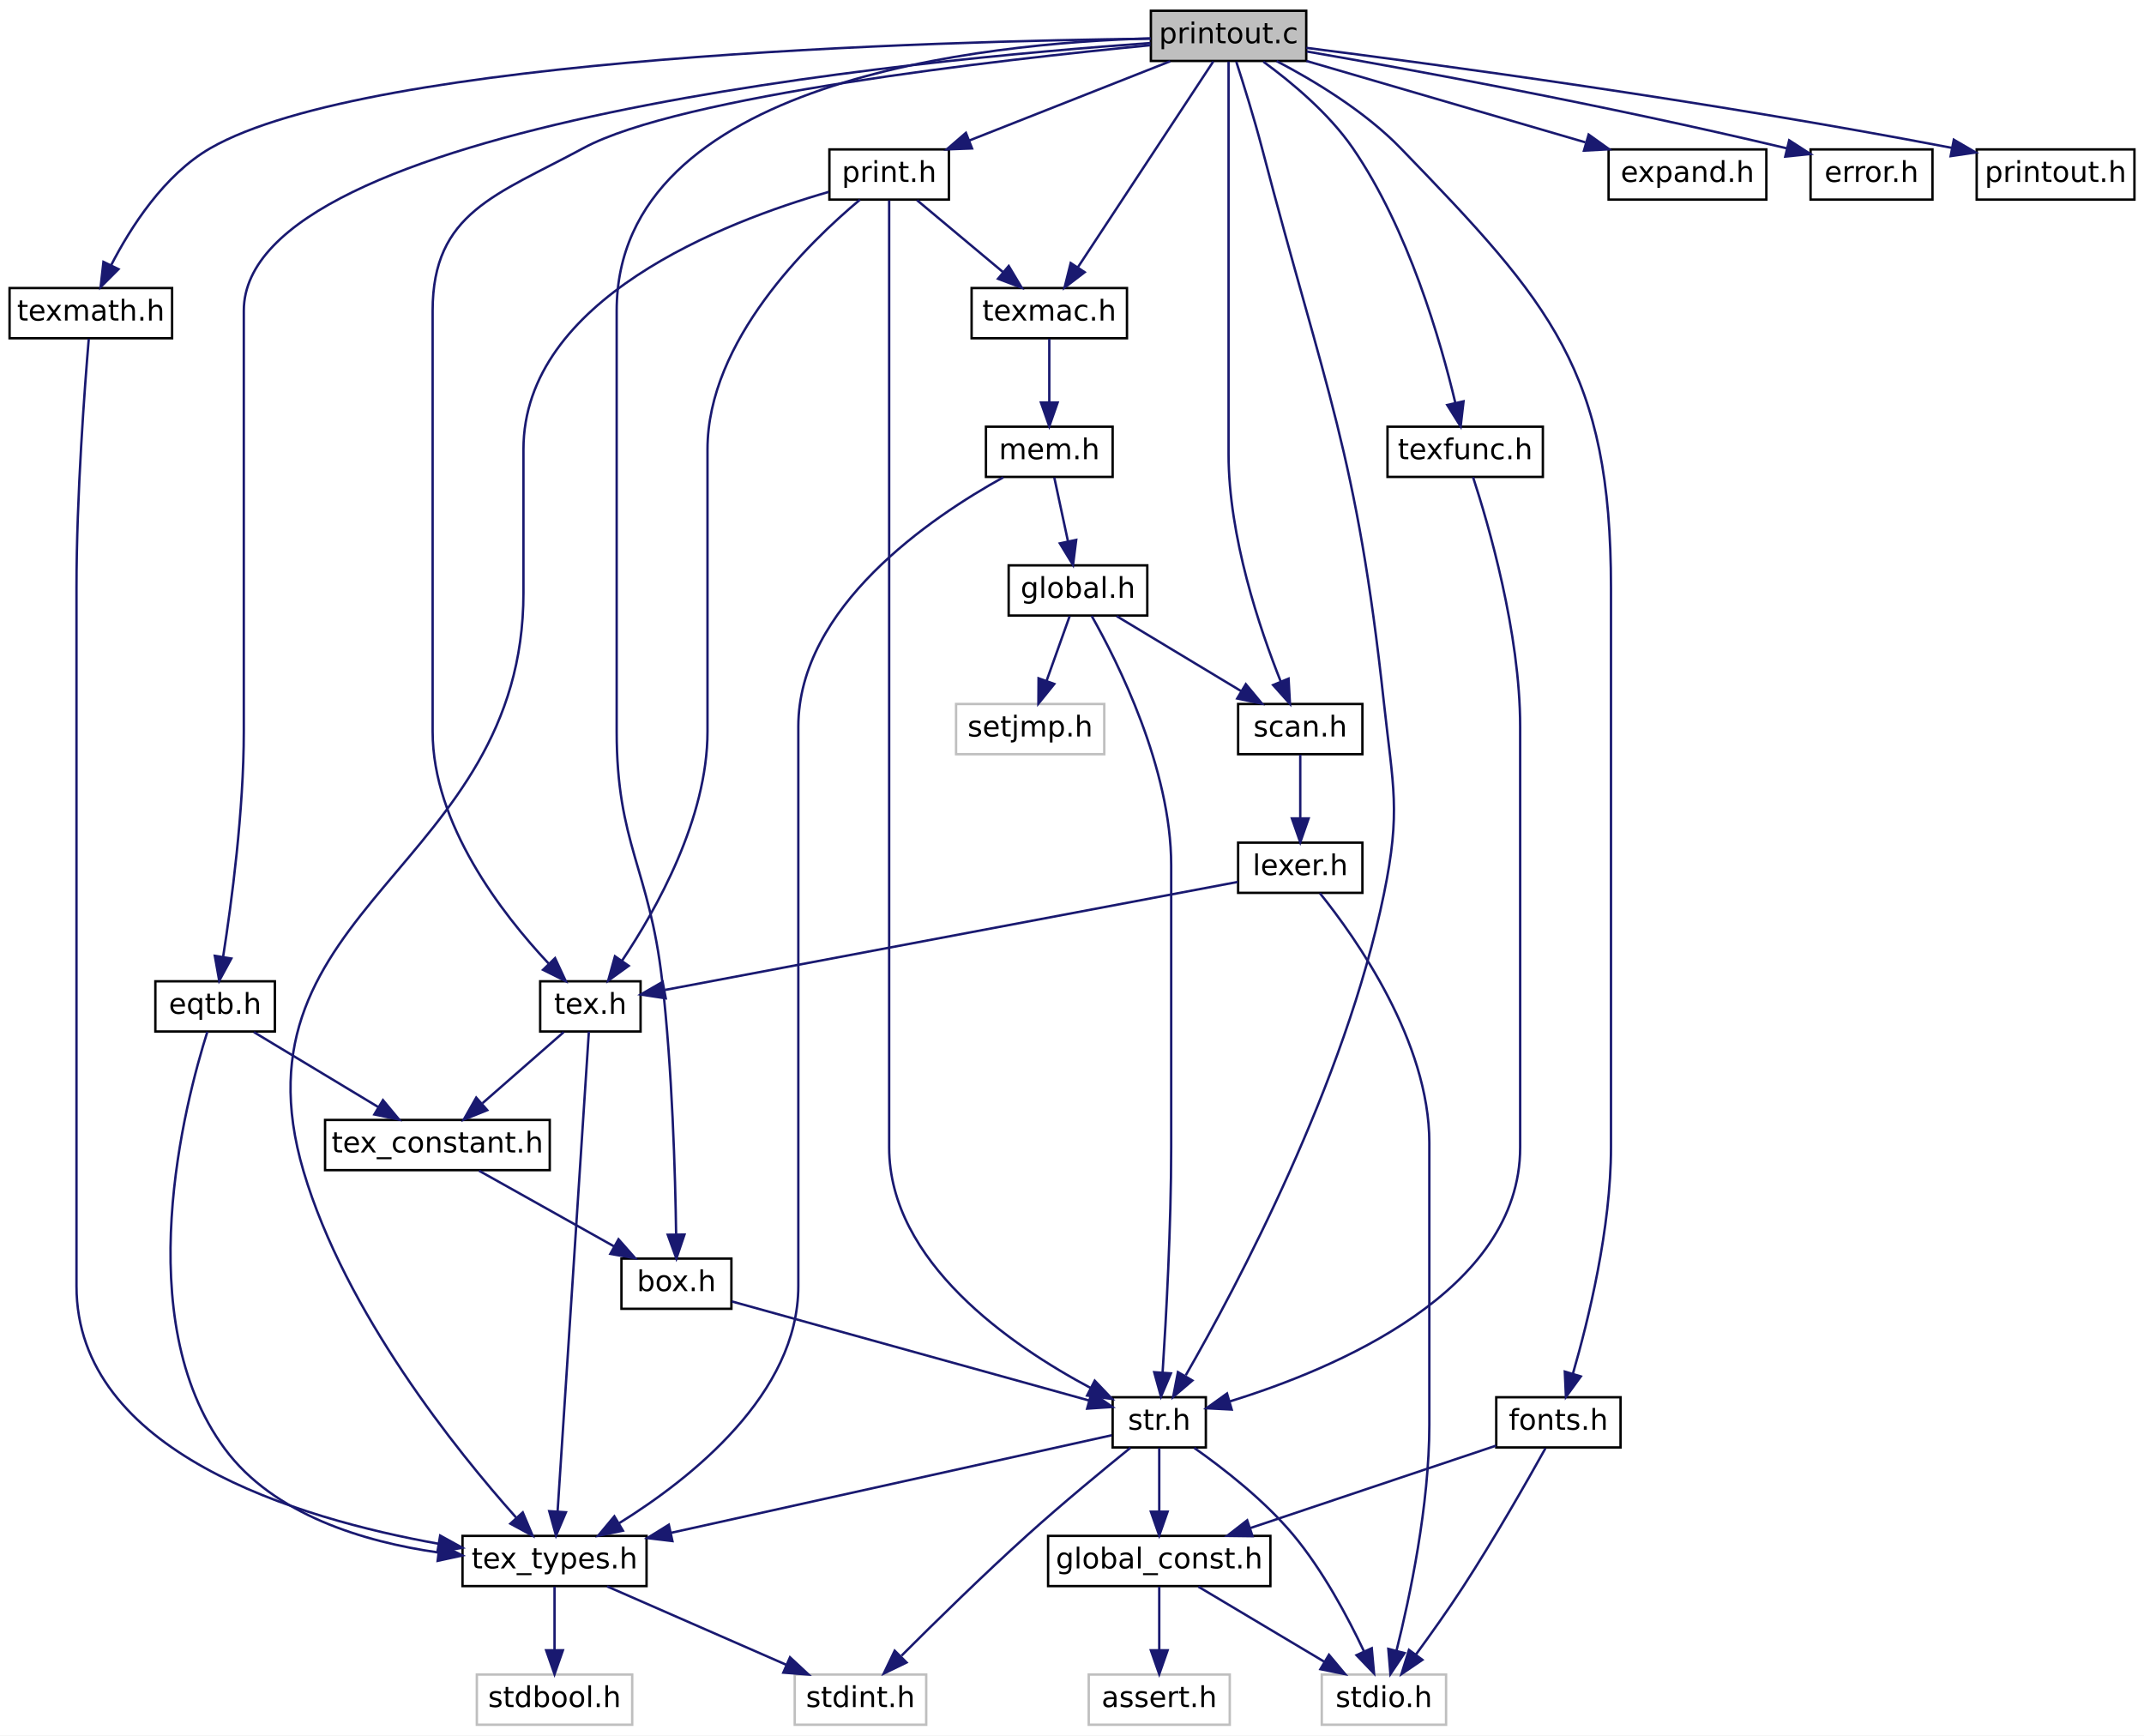
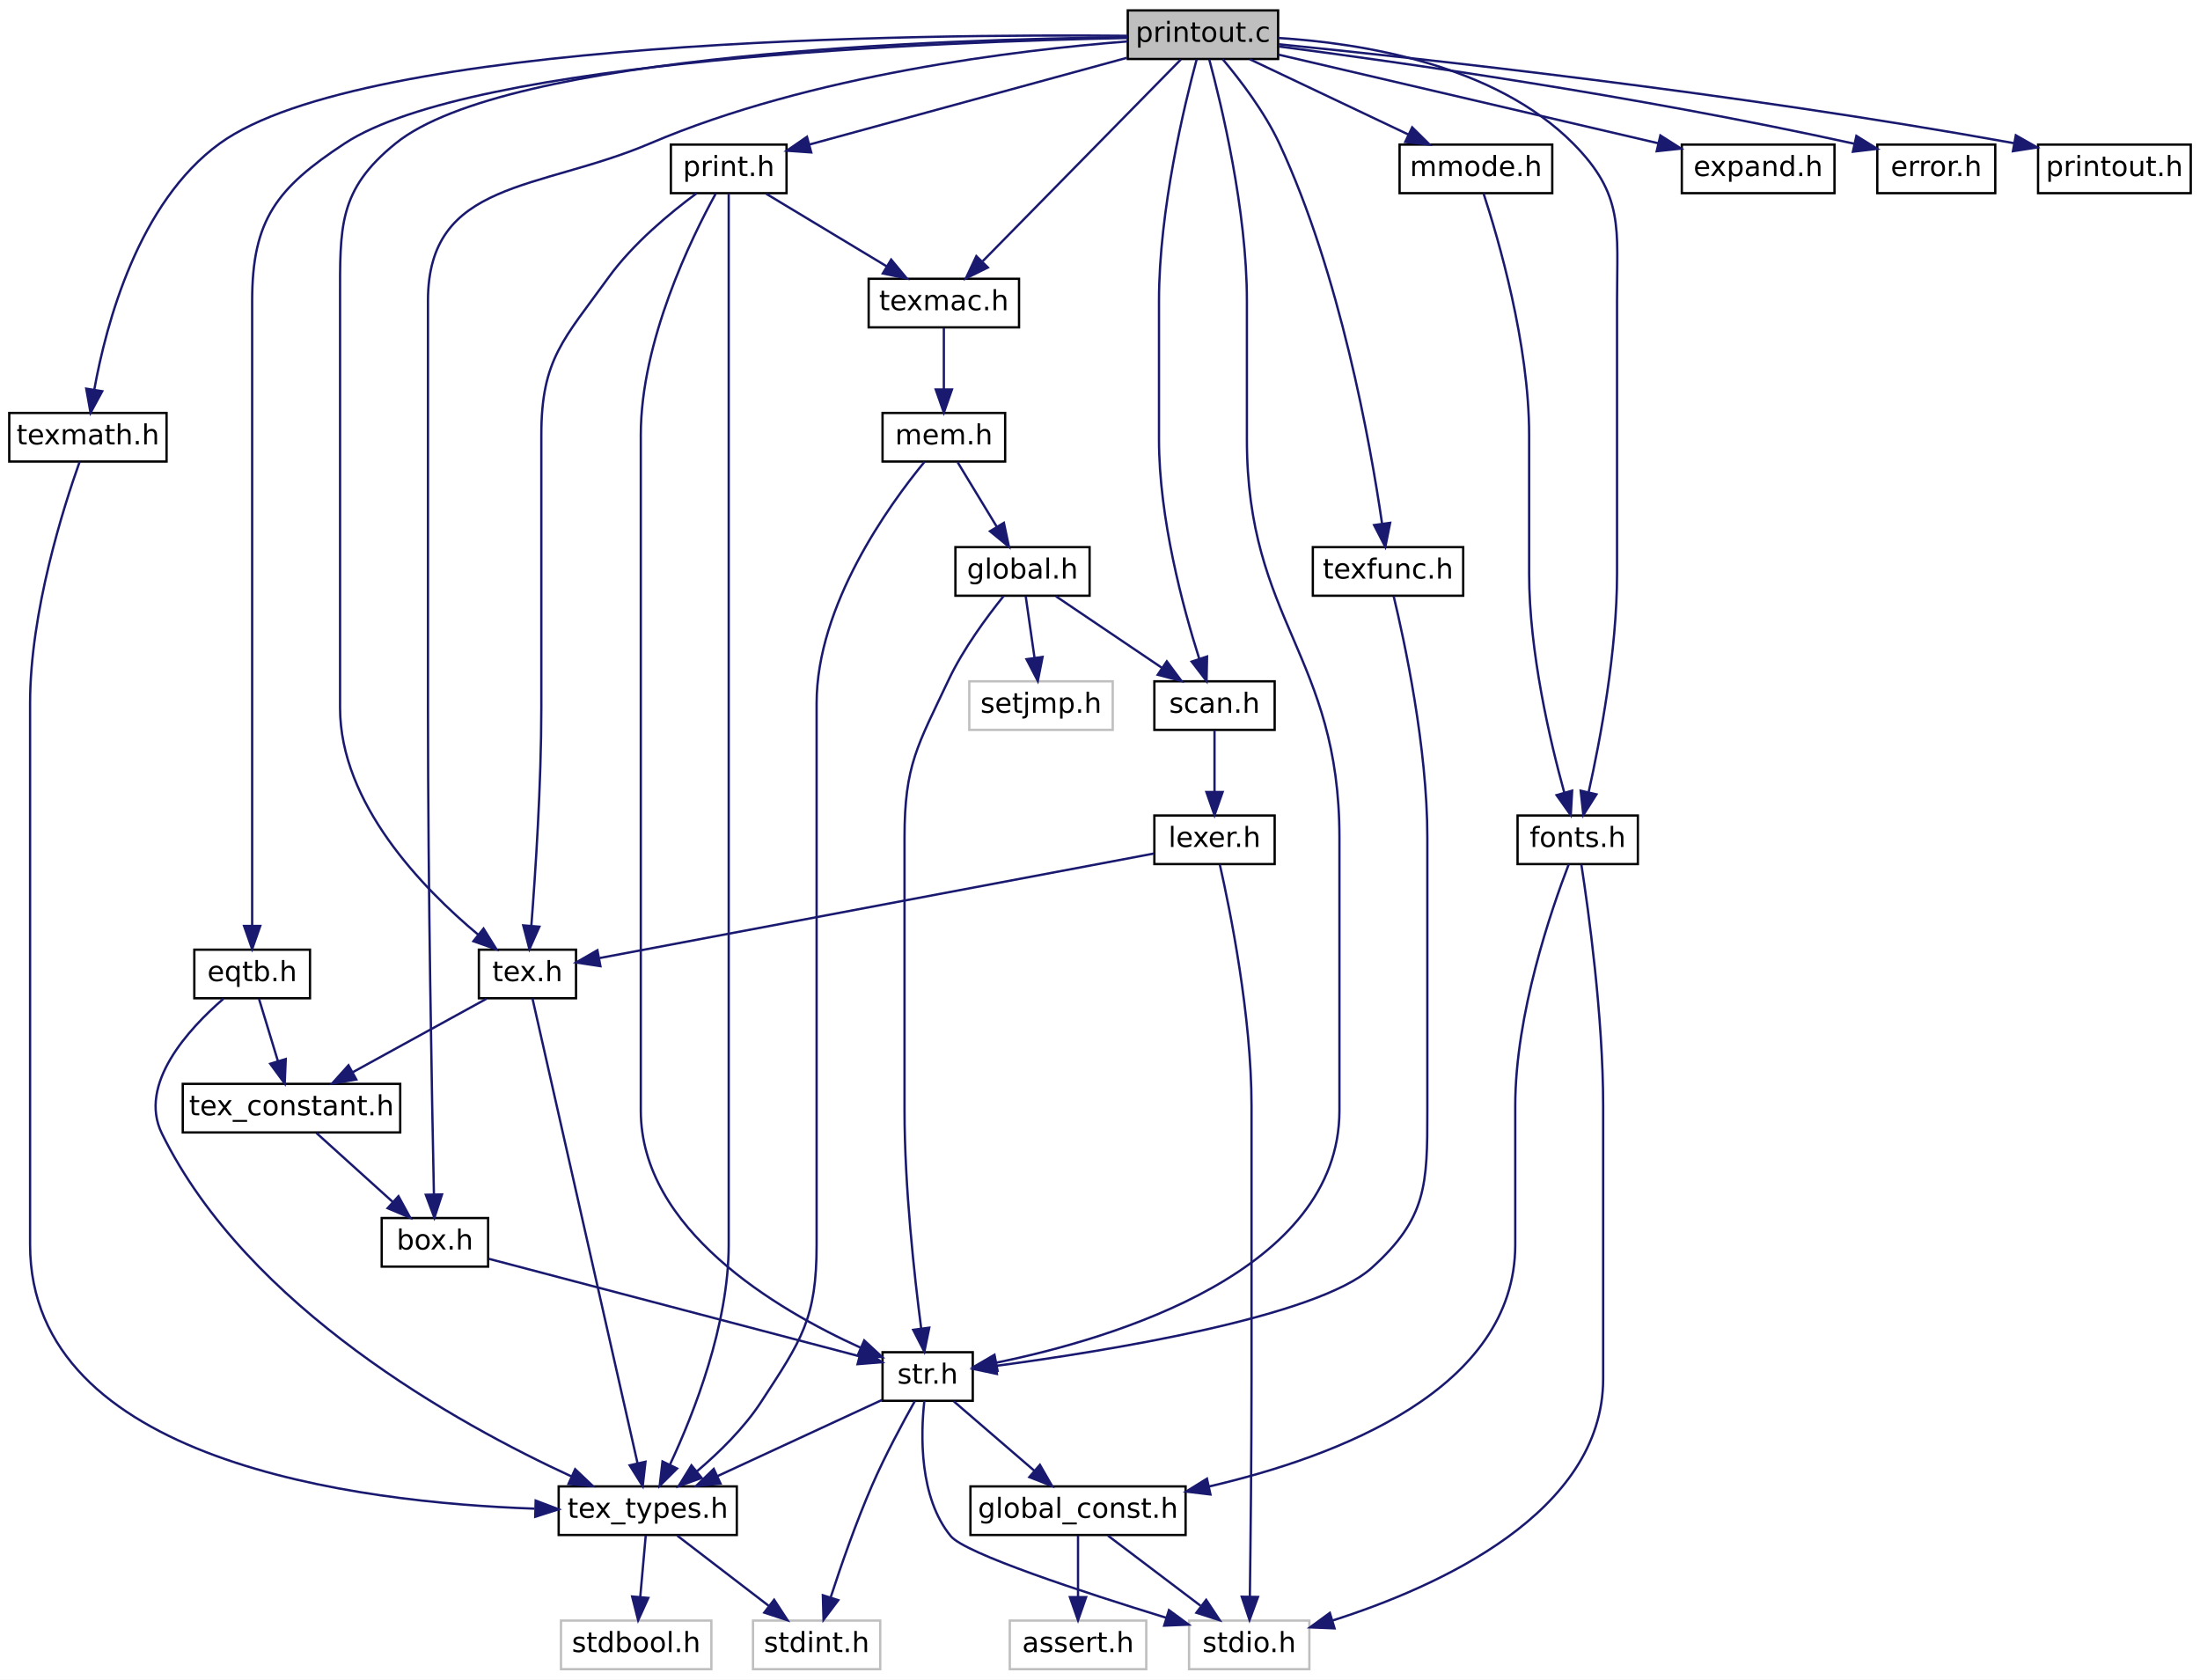
- <svg xmlns="http://www.w3.org/2000/svg" xmlns:xlink="http://www.w3.org/1999/xlink" width="897pt" height="726pt" viewBox="0.00 0.00 897.00 726.00">
+ <svg xmlns="http://www.w3.org/2000/svg" xmlns:xlink="http://www.w3.org/1999/xlink" width="951pt" height="726pt" viewBox="0.00 0.00 951.00 726.00">
  <g id="graph0" class="graph" transform="scale(1 1) rotate(0) translate(4 722)">
-     <polygon fill="white" stroke="transparent" points="-4,4 -4,-722 893,-722 893,4 -4,4" />
+     <polygon fill="white" stroke="transparent" points="-4,4 -4,-722 947,-722 947,4 -4,4" />
    <g id="node1" class="node">
      <g id="a_node1">
        <a xlink:title=" ">
-           <polygon fill="#bfbfbf" stroke="black" points="477.5,-696.5 477.5,-717.5 542.5,-717.5 542.5,-696.5 477.5,-696.5" />
-           <text text-anchor="middle" x="510" y="-703.9" font-family="DejaVuSans" font-size="12.00">printout.c</text>
+           <polygon fill="#bfbfbf" stroke="black" points="483.5,-696.5 483.5,-717.5 548.5,-717.5 548.5,-696.5 483.5,-696.5" />
+           <text text-anchor="middle" x="516" y="-703.9" font-family="DejaVuSans" font-size="12.00">printout.c</text>
        </a>
      </g>
    </g>
    <g id="node2" class="node">
      <g id="a_node2">
        <a xlink:href="tex_8h.html" target="_top" xlink:title=" ">
-           <polygon fill="white" stroke="black" points="222,-290.5 222,-311.5 264,-311.5 264,-290.5 222,-290.5" />
-           <text text-anchor="middle" x="243" y="-297.9" font-family="DejaVuSans" font-size="12.00">tex.h</text>
+           <polygon fill="white" stroke="black" points="203,-290.5 203,-311.5 245,-311.5 245,-290.5 203,-290.5" />
+           <text text-anchor="middle" x="224" y="-297.9" font-family="DejaVuSans" font-size="12.00">tex.h</text>
        </a>
      </g>
    </g>
    <g id="edge1" class="edge">
-       <path fill="none" stroke="midnightblue" d="M477.3,-703.08C414.7,-697.05 280.56,-681.96 240,-660 203.77,-640.39 177,-633.2 177,-592 177,-592 177,-592 177,-416 177,-377.24 205.93,-339.83 225.49,-318.97" />
-       <polygon fill="midnightblue" stroke="midnightblue" points="228.22,-321.19 232.69,-311.58 223.2,-316.3 228.22,-321.19" />
+       <path fill="none" stroke="midnightblue" d="M483.23,-705.92C405.93,-705.09 215.12,-699.02 167,-660 142.11,-639.82 143,-624.05 143,-592 143,-592 143,-592 143,-416 143,-374.74 178.7,-338.01 202.7,-317.99" />
+       <polygon fill="midnightblue" stroke="midnightblue" points="205.02,-320.62 210.62,-311.63 200.64,-315.16 205.02,-320.62" />
    </g>
    <g id="node7" class="node">
      <g id="a_node7">
        <a xlink:href="box_8h.html" target="_top" xlink:title=" ">
-           <polygon fill="white" stroke="black" points="256,-174.5 256,-195.5 302,-195.5 302,-174.5 256,-174.5" />
-           <text text-anchor="middle" x="279" y="-181.9" font-family="DejaVuSans" font-size="12.00">box.h</text>
+           <polygon fill="white" stroke="black" points="161,-174.5 161,-195.5 207,-195.5 207,-174.5 161,-174.5" />
+           <text text-anchor="middle" x="184" y="-181.9" font-family="DejaVuSans" font-size="12.00">box.h</text>
        </a>
      </g>
    </g>
    <g id="edge42" class="edge">
-       <path fill="none" stroke="midnightblue" d="M477.32,-705.95C408.3,-703.96 254,-688.7 254,-592 254,-592 254,-592 254,-416 254,-369.01 267.65,-358.68 273,-312 277.28,-274.62 278.52,-230.67 278.87,-205.8" />
-       <polygon fill="midnightblue" stroke="midnightblue" points="282.37,-205.55 278.98,-195.52 275.37,-205.48 282.37,-205.55" />
+       <path fill="none" stroke="midnightblue" d="M483.42,-704.1C436.2,-700.4 346.76,-689.76 277,-660 228.91,-639.48 181,-644.29 181,-592 181,-592 181,-592 181,-416 181,-338.22 182.74,-245.66 183.57,-205.83" />
+       <polygon fill="midnightblue" stroke="midnightblue" points="187.07,-205.71 183.78,-195.64 180.07,-205.56 187.07,-205.71" />
    </g>
    <g id="node8" class="node">
      <g id="a_node8">
        <a xlink:href="str_8h.html" target="_top" xlink:title=" ">
-           <polygon fill="white" stroke="black" points="461.5,-116.5 461.5,-137.5 500.5,-137.5 500.5,-116.5 461.5,-116.5" />
-           <text text-anchor="middle" x="481" y="-123.9" font-family="DejaVuSans" font-size="12.00">str.h</text>
+           <polygon fill="white" stroke="black" points="377.5,-116.5 377.5,-137.5 416.5,-137.5 416.5,-116.5 377.5,-116.5" />
+           <text text-anchor="middle" x="397" y="-123.9" font-family="DejaVuSans" font-size="12.00">str.h</text>
        </a>
      </g>
    </g>
    <g id="edge14" class="edge">
-       <path fill="none" stroke="midnightblue" d="M513.23,-696.19C516.23,-686.92 520.7,-672.6 524,-660 550.72,-557.87 563.6,-532.96 575,-428 578.84,-392.65 582.13,-382.83 575,-348 558.86,-269.15 513.29,-183.61 492.1,-146.7" />
-       <polygon fill="midnightblue" stroke="midnightblue" points="494.87,-144.5 486.81,-137.62 488.82,-148.02 494.87,-144.5" />
+       <path fill="none" stroke="midnightblue" d="M518.72,-696.33C523.98,-676.79 535,-631.13 535,-592 535,-592 535,-592 535,-532 535,-453.52 575,-438.48 575,-360 575,-360 575,-360 575,-242 575,-172.45 477.45,-143.4 426.78,-133" />
+       <polygon fill="midnightblue" stroke="midnightblue" points="427.21,-129.52 416.73,-131.06 425.88,-136.39 427.21,-129.52" />
    </g>
    <g id="node12" class="node">
      <g id="a_node12">
        <a xlink:href="fonts_8h.html" target="_top" xlink:title=" ">
-           <polygon fill="white" stroke="black" points="622,-116.5 622,-137.5 674,-137.5 674,-116.5 622,-116.5" />
-           <text text-anchor="middle" x="648" y="-123.9" font-family="DejaVuSans" font-size="12.00">fonts.h</text>
+           <polygon fill="white" stroke="black" points="652,-348.5 652,-369.5 704,-369.5 704,-348.5 652,-348.5" />
+           <text text-anchor="middle" x="678" y="-355.9" font-family="DejaVuSans" font-size="12.00">fonts.h</text>
        </a>
      </g>
    </g>
    <g id="edge15" class="edge">
-       <path fill="none" stroke="midnightblue" d="M530.11,-696.44C545.63,-688.33 566.93,-675.56 582,-660 645.07,-594.89 670,-566.65 670,-476 670,-476 670,-476 670,-242 670,-208.22 660.57,-169.82 654.06,-147.32" />
-       <polygon fill="midnightblue" stroke="midnightblue" points="657.38,-146.21 651.15,-137.64 650.68,-148.22 657.38,-146.21" />
+       <path fill="none" stroke="midnightblue" d="M548.56,-705.59C584.61,-703.34 642.1,-694.16 676,-660 698.11,-637.73 695,-623.38 695,-592 695,-592 695,-592 695,-474 695,-440.62 687.78,-402.34 682.75,-379.71" />
+       <polygon fill="midnightblue" stroke="midnightblue" points="686.1,-378.64 680.44,-369.69 679.28,-380.22 686.1,-378.64" />
    </g>
    <g id="node13" class="node">
      <g id="a_node13">
        <a xlink:href="texfunc_8h.html" target="_top" xlink:title=" ">
-           <polygon fill="white" stroke="black" points="576.5,-522.5 576.5,-543.5 641.5,-543.5 641.5,-522.5 576.5,-522.5" />
-           <text text-anchor="middle" x="609" y="-529.9" font-family="DejaVuSans" font-size="12.00">texfunc.h</text>
+           <polygon fill="white" stroke="black" points="563.5,-464.5 563.5,-485.5 628.5,-485.5 628.5,-464.5 563.5,-464.5" />
+           <text text-anchor="middle" x="596" y="-471.9" font-family="DejaVuSans" font-size="12.00">texfunc.h</text>
        </a>
      </g>
    </g>
    <g id="edge18" class="edge">
-       <path fill="none" stroke="midnightblue" d="M524.56,-696.2C536.1,-687.78 551.9,-674.7 562,-660 585.25,-626.15 598.73,-579.34 604.9,-553.36" />
-       <polygon fill="midnightblue" stroke="midnightblue" points="608.32,-554.12 607.1,-543.59 601.49,-552.58 608.32,-554.12" />
+       <path fill="none" stroke="midnightblue" d="M524.5,-696.45C531.96,-687.58 542.61,-673.72 549,-660 575.28,-603.62 588.35,-530.4 593.41,-495.79" />
+       <polygon fill="midnightblue" stroke="midnightblue" points="596.92,-496 594.83,-485.61 589.98,-495.03 596.92,-496" />
    </g>
    <g id="node14" class="node">
      <g id="a_node14">
        <a xlink:href="texmath_8h.html" target="_top" xlink:title=" ">
-           <polygon fill="white" stroke="black" points="0,-580.5 0,-601.5 68,-601.5 68,-580.5 0,-580.5" />
-           <text text-anchor="middle" x="34" y="-587.9" font-family="DejaVuSans" font-size="12.00">texmath.h</text>
+           <polygon fill="white" stroke="black" points="0,-522.5 0,-543.5 68,-543.5 68,-522.5 0,-522.5" />
+           <text text-anchor="middle" x="34" y="-529.9" font-family="DejaVuSans" font-size="12.00">texmath.h</text>
        </a>
      </g>
    </g>
    <g id="edge20" class="edge">
-       <path fill="none" stroke="midnightblue" d="M477.44,-705.82C389.8,-704.82 150.97,-698.54 84,-660 64.65,-648.86 50.62,-626.89 42.43,-610.93" />
-       <polygon fill="midnightblue" stroke="midnightblue" points="45.59,-609.41 38.09,-601.92 39.28,-612.45 45.59,-609.41" />
+       <path fill="none" stroke="midnightblue" d="M483.37,-706.53C395.01,-707.35 153.51,-705.28 91,-660 55.81,-634.51 41.89,-582.09 36.75,-553.55" />
+       <polygon fill="midnightblue" stroke="midnightblue" points="40.19,-552.89 35.14,-543.57 33.28,-554 40.19,-552.89" />
    </g>
    <g id="node15" class="node">
      <g id="a_node15">
        <a xlink:href="texmac_8h.html" target="_top" xlink:title=" ">
-           <polygon fill="white" stroke="black" points="402.5,-580.5 402.5,-601.5 467.5,-601.5 467.5,-580.5 402.5,-580.5" />
-           <text text-anchor="middle" x="435" y="-587.9" font-family="DejaVuSans" font-size="12.00">texmac.h</text>
+           <polygon fill="white" stroke="black" points="371.5,-580.5 371.5,-601.5 436.5,-601.5 436.5,-580.5 371.5,-580.5" />
+           <text text-anchor="middle" x="404" y="-587.9" font-family="DejaVuSans" font-size="12.00">texmac.h</text>
        </a>
      </g>
    </g>
    <g id="edge22" class="edge">
-       <path fill="none" stroke="midnightblue" d="M503.61,-696.28C491.04,-677.18 462.96,-634.5 446.89,-610.08" />
-       <polygon fill="midnightblue" stroke="midnightblue" points="449.8,-608.13 441.38,-601.69 443.95,-611.97 449.8,-608.13" />
+       <path fill="none" stroke="midnightblue" d="M506.45,-696.28C487.44,-676.93 444.64,-633.37 420.82,-609.12" />
+       <polygon fill="midnightblue" stroke="midnightblue" points="423.03,-606.38 413.52,-601.69 418.04,-611.28 423.03,-606.38" />
    </g>
    <g id="node19" class="node">
      <g id="a_node19">
        <a xlink:href="scan_8h.html" target="_top" xlink:title=" ">
-           <polygon fill="white" stroke="black" points="514,-406.5 514,-427.5 566,-427.5 566,-406.5 514,-406.5" />
-           <text text-anchor="middle" x="540" y="-413.9" font-family="DejaVuSans" font-size="12.00">scan.h</text>
+           <polygon fill="white" stroke="black" points="495,-406.5 495,-427.5 547,-427.5 547,-406.5 495,-406.5" />
+           <text text-anchor="middle" x="521" y="-413.9" font-family="DejaVuSans" font-size="12.00">scan.h</text>
        </a>
      </g>
    </g>
    <g id="edge33" class="edge">
-       <path fill="none" stroke="midnightblue" d="M510,-696.24C510,-676.54 510,-630.59 510,-592 510,-592 510,-592 510,-532 510,-497.55 522.97,-459.11 531.86,-436.83" />
-       <polygon fill="midnightblue" stroke="midnightblue" points="535.11,-438.11 535.7,-427.54 528.64,-435.44 535.11,-438.11" />
+       <path fill="none" stroke="midnightblue" d="M513.28,-696.33C508.02,-676.79 497,-631.13 497,-592 497,-592 497,-592 497,-532 497,-498.11 507.28,-459.74 514.39,-437.28" />
+       <polygon fill="midnightblue" stroke="midnightblue" points="517.77,-438.21 517.56,-427.62 511.12,-436.02 517.77,-438.21" />
    </g>
    <g id="node21" class="node">
      <g id="a_node21">
        <a xlink:href="expand_8h.html" target="_top" xlink:title=" ">
-           <polygon fill="white" stroke="black" points="669,-638.5 669,-659.5 735,-659.5 735,-638.5 669,-638.5" />
-           <text text-anchor="middle" x="702" y="-645.9" font-family="DejaVuSans" font-size="12.00">expand.h</text>
+           <polygon fill="white" stroke="black" points="723,-638.5 723,-659.5 789,-659.5 789,-638.5 723,-638.5" />
+           <text text-anchor="middle" x="756" y="-645.9" font-family="DejaVuSans" font-size="12.00">expand.h</text>
        </a>
      </g>
    </g>
    <g id="edge32" class="edge">
-       <path fill="none" stroke="midnightblue" d="M542.57,-696.5C574.7,-687.13 624,-672.75 659.27,-662.46" />
-       <polygon fill="midnightblue" stroke="midnightblue" points="660.65,-665.71 669.27,-659.55 658.69,-658.99 660.65,-665.71" />
+       <path fill="none" stroke="midnightblue" d="M548.62,-698.39C591.12,-688.47 665.58,-671.1 712.76,-660.09" />
+       <polygon fill="midnightblue" stroke="midnightblue" points="713.74,-663.45 722.68,-657.77 712.15,-656.64 713.74,-663.45" />
    </g>
    <g id="node22" class="node">
      <g id="a_node22">
        <a xlink:href="print_8h.html" target="_top" xlink:title=" ">
-           <polygon fill="white" stroke="black" points="343,-638.5 343,-659.5 393,-659.5 393,-638.5 343,-638.5" />
-           <text text-anchor="middle" x="368" y="-645.9" font-family="DejaVuSans" font-size="12.00">print.h</text>
+           <polygon fill="white" stroke="black" points="286,-638.5 286,-659.5 336,-659.5 336,-638.5 286,-638.5" />
+           <text text-anchor="middle" x="311" y="-645.9" font-family="DejaVuSans" font-size="12.00">print.h</text>
        </a>
      </g>
    </g>
    <g id="edge34" class="edge">
-       <path fill="none" stroke="midnightblue" d="M485.59,-696.37C462.39,-687.22 427.3,-673.38 401.49,-663.21" />
-       <polygon fill="midnightblue" stroke="midnightblue" points="402.68,-659.91 392.09,-659.5 400.11,-666.43 402.68,-659.91" />
+       <path fill="none" stroke="midnightblue" d="M483.06,-697C445.45,-686.73 384.18,-669.99 345.81,-659.51" />
+       <polygon fill="midnightblue" stroke="midnightblue" points="346.67,-656.12 336.1,-656.86 344.83,-662.87 346.67,-656.12" />
    </g>
    <g id="node23" class="node">
      <g id="a_node23">
        <a xlink:href="eqtb_8h.html" target="_top" xlink:title=" ">
-           <polygon fill="white" stroke="black" points="61,-290.5 61,-311.5 111,-311.5 111,-290.5 61,-290.5" />
-           <text text-anchor="middle" x="86" y="-297.9" font-family="DejaVuSans" font-size="12.00">eqtb.h</text>
+           <polygon fill="white" stroke="black" points="80,-290.5 80,-311.5 130,-311.5 130,-290.5 80,-290.5" />
+           <text text-anchor="middle" x="105" y="-297.9" font-family="DejaVuSans" font-size="12.00">eqtb.h</text>
        </a>
      </g>
    </g>
    <g id="edge39" class="edge">
-       <path fill="none" stroke="midnightblue" d="M477.33,-704C379.88,-697.16 98,-670.58 98,-592 98,-592 98,-592 98,-416 98,-382.8 92.9,-344.46 89.35,-321.78" />
-       <polygon fill="midnightblue" stroke="midnightblue" points="92.78,-321.03 87.72,-311.72 85.87,-322.16 92.78,-321.03" />
+       <path fill="none" stroke="midnightblue" d="M483.44,-705.58C403.56,-704 200.4,-696.39 145,-660 115.69,-640.75 105,-627.06 105,-592 105,-592 105,-592 105,-416 105,-382.98 105,-344.59 105,-321.85" />
+       <polygon fill="midnightblue" stroke="midnightblue" points="108.5,-321.76 105,-311.76 101.5,-321.76 108.5,-321.76" />
    </g>
    <g id="node24" class="node">
      <g id="a_node24">
        <a xlink:href="error_8h.html" target="_top" xlink:title=" ">
-           <polygon fill="white" stroke="black" points="753.5,-638.5 753.5,-659.5 804.5,-659.5 804.5,-638.5 753.5,-638.5" />
-           <text text-anchor="middle" x="779" y="-645.9" font-family="DejaVuSans" font-size="12.00">error.h</text>
+           <polygon fill="white" stroke="black" points="807.5,-638.5 807.5,-659.5 858.5,-659.5 858.5,-638.5 807.5,-638.5" />
+           <text text-anchor="middle" x="833" y="-645.9" font-family="DejaVuSans" font-size="12.00">error.h</text>
        </a>
      </g>
    </g>
    <g id="edge43" class="edge">
-       <path fill="none" stroke="midnightblue" d="M542.74,-700.46C586.3,-692.9 665.88,-678.4 743.51,-659.96" />
-       <polygon fill="midnightblue" stroke="midnightblue" points="744.55,-663.31 753.45,-657.57 742.91,-656.5 744.55,-663.31" />
+       <path fill="none" stroke="midnightblue" d="M548.8,-701.91C599.88,-695.28 701.63,-680.96 797.61,-659.86" />
+       <polygon fill="midnightblue" stroke="midnightblue" points="798.47,-663.26 807.47,-657.67 796.95,-656.42 798.47,-663.26" />
    </g>
    <g id="node25" class="node">
      <g id="a_node25">
+         <a xlink:href="mmode_8h.html" target="_top" xlink:title=" ">
+           <polygon fill="white" stroke="black" points="601,-638.5 601,-659.5 667,-659.5 667,-638.5 601,-638.5" />
+           <text text-anchor="middle" x="634" y="-645.9" font-family="DejaVuSans" font-size="12.00">mmode.h</text>
+         </a>
+       </g>
+     </g>
+     <g id="edge44" class="edge">
+       <path fill="none" stroke="midnightblue" d="M536.28,-696.37C555.14,-687.42 583.45,-673.99 604.75,-663.88" />
+       <polygon fill="midnightblue" stroke="midnightblue" points="606.45,-666.95 613.98,-659.5 603.44,-660.63 606.45,-666.95" />
+     </g>
+     <g id="node26" class="node">
+       <g id="a_node26">
        <a xlink:href="printout_8h.html" target="_top" xlink:title=" ">
-           <polygon fill="white" stroke="black" points="823,-638.5 823,-659.5 889,-659.5 889,-638.5 823,-638.5" />
-           <text text-anchor="middle" x="856" y="-645.9" font-family="DejaVuSans" font-size="12.00">printout.h</text>
-         </a>
-       </g>
-     </g>
-     <g id="edge44" class="edge">
-       <path fill="none" stroke="midnightblue" d="M542.55,-701.98C596.6,-695.12 708.48,-680.07 812.54,-660.16" />
-       <polygon fill="midnightblue" stroke="midnightblue" points="813.43,-663.56 822.58,-658.22 812.1,-656.68 813.43,-663.56" />
+           <polygon fill="white" stroke="black" points="877,-638.5 877,-659.5 943,-659.5 943,-638.5 877,-638.5" />
+           <text text-anchor="middle" x="910" y="-645.9" font-family="DejaVuSans" font-size="12.00">printout.h</text>
+         </a>
+       </g>
+     </g>
+     <g id="edge46" class="edge">
+       <path fill="none" stroke="midnightblue" d="M548.69,-702.87C609.44,-696.82 743.98,-682.25 866.66,-660.1" />
+       <polygon fill="midnightblue" stroke="midnightblue" points="867.39,-663.52 876.6,-658.28 866.13,-656.64 867.39,-663.52" />
    </g>
    <g id="node3" class="node">
      <g id="a_node3">
        <a xlink:href="tex__types_8h.html" target="_top" xlink:title=" ">
-           <polygon fill="white" stroke="black" points="189.5,-58.5 189.5,-79.5 266.5,-79.5 266.5,-58.5 189.5,-58.5" />
-           <text text-anchor="middle" x="228" y="-65.9" font-family="DejaVuSans" font-size="12.00">tex_types.h</text>
+           <polygon fill="white" stroke="black" points="237.5,-58.5 237.5,-79.5 314.5,-79.5 314.5,-58.5 237.5,-58.5" />
+           <text text-anchor="middle" x="276" y="-65.9" font-family="DejaVuSans" font-size="12.00">tex_types.h</text>
        </a>
      </g>
    </g>
    <g id="edge2" class="edge">
-       <path fill="none" stroke="midnightblue" d="M242.37,-290.41C240.12,-255.85 232.39,-137.24 229.29,-89.82" />
-       <polygon fill="midnightblue" stroke="midnightblue" points="232.77,-89.38 228.63,-79.63 225.79,-89.84 232.77,-89.38" />
+       <path fill="none" stroke="midnightblue" d="M226.17,-290.41C234,-255.78 260.91,-136.74 271.59,-89.52" />
+       <polygon fill="midnightblue" stroke="midnightblue" points="275.03,-90.16 273.82,-79.63 268.2,-88.61 275.03,-90.16" />
    </g>
    <g id="node6" class="node">
      <g id="a_node6">
        <a xlink:href="tex__constant_8h.html" target="_top" xlink:title=" ">
-           <polygon fill="white" stroke="black" points="132,-232.5 132,-253.5 226,-253.5 226,-232.5 132,-232.5" />
-           <text text-anchor="middle" x="179" y="-239.9" font-family="DejaVuSans" font-size="12.00">tex_constant.h</text>
+           <polygon fill="white" stroke="black" points="75,-232.5 75,-253.5 169,-253.5 169,-232.5 75,-232.5" />
+           <text text-anchor="middle" x="122" y="-239.9" font-family="DejaVuSans" font-size="12.00">tex_constant.h</text>
        </a>
      </g>
    </g>
    <g id="edge5" class="edge">
-       <path fill="none" stroke="midnightblue" d="M231.85,-290.25C222.49,-282.05 208.91,-270.17 197.87,-260.51" />
-       <polygon fill="midnightblue" stroke="midnightblue" points="199.85,-257.59 190.02,-253.64 195.24,-262.86 199.85,-257.59" />
+       <path fill="none" stroke="midnightblue" d="M206.23,-290.25C190.29,-281.49 166.67,-268.53 148.5,-258.55" />
+       <polygon fill="midnightblue" stroke="midnightblue" points="150.01,-255.39 139.56,-253.64 146.64,-261.52 150.01,-255.39" />
    </g>
    <g id="node4" class="node">
      <g id="a_node4">
        <a xlink:title=" ">
-           <polygon fill="white" stroke="#bfbfbf" points="195.5,-0.5 195.5,-21.5 260.5,-21.5 260.5,-0.5 195.5,-0.5" />
-           <text text-anchor="middle" x="228" y="-7.9" font-family="DejaVuSans" font-size="12.00">stdbool.h</text>
+           <polygon fill="white" stroke="#bfbfbf" points="238.5,-0.5 238.5,-21.5 303.5,-21.5 303.5,-0.5 238.5,-0.5" />
+           <text text-anchor="middle" x="271" y="-7.9" font-family="DejaVuSans" font-size="12.00">stdbool.h</text>
        </a>
      </g>
    </g>
    <g id="edge3" class="edge">
-       <path fill="none" stroke="midnightblue" d="M228,-58.25C228,-50.94 228,-40.69 228,-31.7" />
-       <polygon fill="midnightblue" stroke="midnightblue" points="231.5,-31.64 228,-21.64 224.5,-31.64 231.5,-31.64" />
+       <path fill="none" stroke="midnightblue" d="M275.13,-58.25C274.48,-50.94 273.56,-40.69 272.76,-31.7" />
+       <polygon fill="midnightblue" stroke="midnightblue" points="276.24,-31.29 271.86,-21.64 269.26,-31.91 276.24,-31.29" />
    </g>
    <g id="node5" class="node">
      <g id="a_node5">
        <a xlink:title=" ">
-           <polygon fill="white" stroke="#bfbfbf" points="328.5,-0.5 328.5,-21.5 383.5,-21.5 383.5,-0.5 328.5,-0.5" />
-           <text text-anchor="middle" x="356" y="-7.9" font-family="DejaVuSans" font-size="12.00">stdint.h</text>
+           <polygon fill="white" stroke="#bfbfbf" points="321.5,-0.5 321.5,-21.5 376.5,-21.5 376.5,-0.5 321.5,-0.5" />
+           <text text-anchor="middle" x="349" y="-7.9" font-family="DejaVuSans" font-size="12.00">stdint.h</text>
        </a>
      </g>
    </g>
    <g id="edge4" class="edge">
-       <path fill="none" stroke="midnightblue" d="M250,-58.37C270.64,-49.34 301.72,-35.75 324.89,-25.61" />
-       <polygon fill="midnightblue" stroke="midnightblue" points="326.52,-28.72 334.28,-21.5 323.72,-22.3 326.52,-28.72" />
+       <path fill="none" stroke="midnightblue" d="M288.72,-58.25C299.6,-49.89 315.49,-37.71 328.22,-27.94" />
+       <polygon fill="midnightblue" stroke="midnightblue" points="330.63,-30.51 336.43,-21.64 326.37,-24.95 330.63,-30.51" />
    </g>
    <g id="edge6" class="edge">
-       <path fill="none" stroke="midnightblue" d="M196.42,-232.25C212.05,-223.49 235.2,-210.53 253.02,-200.55" />
-       <polygon fill="midnightblue" stroke="midnightblue" points="254.77,-203.58 261.78,-195.64 251.35,-197.47 254.77,-203.58" />
+       <path fill="none" stroke="midnightblue" d="M132.8,-232.25C141.87,-224.05 155.02,-212.17 165.72,-202.51" />
+       <polygon fill="midnightblue" stroke="midnightblue" points="168.25,-204.94 173.32,-195.64 163.56,-199.75 168.25,-204.94" />
    </g>
    <g id="edge7" class="edge">
-       <path fill="none" stroke="midnightblue" d="M302.17,-177.58C339.07,-167.35 411.11,-147.37 451.59,-136.15" />
-       <polygon fill="midnightblue" stroke="midnightblue" points="452.7,-139.48 461.4,-133.43 450.83,-132.73 452.7,-139.48" />
+       <path fill="none" stroke="midnightblue" d="M207.2,-177.9C246.15,-167.66 324.61,-147.03 367.45,-135.77" />
+       <polygon fill="midnightblue" stroke="midnightblue" points="368.49,-139.11 377.27,-133.19 366.71,-132.34 368.49,-139.11" />
    </g>
    <g id="edge13" class="edge">
-       <path fill="none" stroke="midnightblue" d="M461.15,-121.61C421.78,-112.89 332.8,-93.2 276.85,-80.81" />
-       <polygon fill="midnightblue" stroke="midnightblue" points="277.33,-77.33 266.81,-78.59 275.82,-84.17 277.33,-77.33" />
+       <path fill="none" stroke="midnightblue" d="M377.29,-116.88C358.04,-107.97 328.48,-94.29 306.25,-84" />
+       <polygon fill="midnightblue" stroke="midnightblue" points="307.47,-80.71 296.92,-79.68 304.53,-87.06 307.47,-80.71" />
    </g>
    <g id="edge9" class="edge">
-       <path fill="none" stroke="midnightblue" d="M468.98,-116.38C457.69,-107.24 440.42,-93 426,-80 407.49,-63.31 387.13,-43.34 373.17,-29.38" />
-       <polygon fill="midnightblue" stroke="midnightblue" points="375.28,-26.54 365.75,-21.92 370.32,-31.48 375.28,-26.54" />
+       <path fill="none" stroke="midnightblue" d="M391.44,-116.33C386.29,-107.15 378.6,-92.89 373,-80 366.07,-64.06 359.59,-45.4 355.12,-31.66" />
+       <polygon fill="midnightblue" stroke="midnightblue" points="358.37,-30.32 351.99,-21.85 351.7,-32.44 358.37,-30.32" />
    </g>
    <g id="node9" class="node">
      <g id="a_node9">
        <a xlink:title=" ">
-           <polygon fill="white" stroke="#bfbfbf" points="549,-0.5 549,-21.5 601,-21.5 601,-0.5 549,-0.5" />
-           <text text-anchor="middle" x="575" y="-7.9" font-family="DejaVuSans" font-size="12.00">stdio.h</text>
+           <polygon fill="white" stroke="#bfbfbf" points="510,-0.5 510,-21.5 562,-21.5 562,-0.5 510,-0.5" />
+           <text text-anchor="middle" x="536" y="-7.9" font-family="DejaVuSans" font-size="12.00">stdio.h</text>
        </a>
      </g>
    </g>
    <g id="edge8" class="edge">
-       <path fill="none" stroke="midnightblue" d="M495.63,-116.32C507.75,-107.78 524.89,-94.48 537,-80 549.42,-65.14 559.84,-45.62 566.61,-31.31" />
-       <polygon fill="midnightblue" stroke="midnightblue" points="569.91,-32.5 570.87,-21.95 563.54,-29.6 569.91,-32.5" />
+       <path fill="none" stroke="midnightblue" d="M395.57,-116.45C393.98,-102.08 393.22,-74.79 407,-58 413.17,-50.48 464.15,-33.78 500.14,-22.71" />
+       <polygon fill="midnightblue" stroke="midnightblue" points="501.3,-26.02 509.84,-19.75 499.25,-19.32 501.3,-26.02" />
    </g>
    <g id="node10" class="node">
      <g id="a_node10">
        <a xlink:href="global__const_8h.html" target="_top" xlink:title=" ">
-           <polygon fill="white" stroke="black" points="434.5,-58.5 434.5,-79.5 527.5,-79.5 527.5,-58.5 434.5,-58.5" />
-           <text text-anchor="middle" x="481" y="-65.9" font-family="DejaVuSans" font-size="12.00">global_const.h</text>
+           <polygon fill="white" stroke="black" points="415.5,-58.5 415.5,-79.5 508.5,-79.5 508.5,-58.5 415.5,-58.5" />
+           <text text-anchor="middle" x="462" y="-65.9" font-family="DejaVuSans" font-size="12.00">global_const.h</text>
        </a>
      </g>
    </g>
    <g id="edge10" class="edge">
-       <path fill="none" stroke="midnightblue" d="M481,-116.25C481,-108.94 481,-98.69 481,-89.7" />
-       <polygon fill="midnightblue" stroke="midnightblue" points="484.5,-89.64 481,-79.64 477.5,-89.64 484.5,-89.64" />
+       <path fill="none" stroke="midnightblue" d="M408.32,-116.25C417.92,-107.97 431.89,-95.94 443.17,-86.22" />
+       <polygon fill="midnightblue" stroke="midnightblue" points="445.52,-88.82 450.81,-79.64 440.95,-83.52 445.52,-88.82" />
    </g>
    <g id="edge12" class="edge">
-       <path fill="none" stroke="midnightblue" d="M497.37,-58.25C511.93,-49.57 533.43,-36.76 550.12,-26.82" />
-       <polygon fill="midnightblue" stroke="midnightblue" points="552.01,-29.77 558.81,-21.64 548.43,-23.75 552.01,-29.77" />
+       <path fill="none" stroke="midnightblue" d="M474.89,-58.25C485.93,-49.89 502.03,-37.71 514.94,-27.94" />
+       <polygon fill="midnightblue" stroke="midnightblue" points="517.4,-30.47 523.26,-21.64 513.17,-24.89 517.4,-30.47" />
    </g>
    <g id="node11" class="node">
      <g id="a_node11">
        <a xlink:title=" ">
-           <polygon fill="white" stroke="#bfbfbf" points="451.5,-0.5 451.5,-21.5 510.5,-21.5 510.5,-0.5 451.5,-0.5" />
-           <text text-anchor="middle" x="481" y="-7.9" font-family="DejaVuSans" font-size="12.00">assert.h</text>
+           <polygon fill="white" stroke="#bfbfbf" points="432.5,-0.5 432.5,-21.5 491.5,-21.5 491.5,-0.5 432.5,-0.5" />
+           <text text-anchor="middle" x="462" y="-7.9" font-family="DejaVuSans" font-size="12.00">assert.h</text>
        </a>
      </g>
    </g>
    <g id="edge11" class="edge">
-       <path fill="none" stroke="midnightblue" d="M481,-58.25C481,-50.94 481,-40.69 481,-31.7" />
-       <polygon fill="midnightblue" stroke="midnightblue" points="484.5,-31.64 481,-21.64 477.5,-31.64 484.5,-31.64" />
+       <path fill="none" stroke="midnightblue" d="M462,-58.25C462,-50.94 462,-40.69 462,-31.7" />
+       <polygon fill="midnightblue" stroke="midnightblue" points="465.5,-31.64 462,-21.64 458.5,-31.64 465.5,-31.64" />
    </g>
    <g id="edge16" class="edge">
-       <path fill="none" stroke="midnightblue" d="M642.58,-116.15C635.13,-102.77 621.15,-78.2 608,-58 601.86,-48.56 594.6,-38.36 588.46,-29.97" />
-       <polygon fill="midnightblue" stroke="midnightblue" points="591.1,-27.65 582.34,-21.69 585.48,-31.81 591.1,-27.65" />
+       <path fill="none" stroke="midnightblue" d="M679.58,-348.27C682.62,-328.62 689,-282.77 689,-244 689,-244 689,-244 689,-126 689,-67.95 617.3,-35.95 572.07,-21.55" />
+       <polygon fill="midnightblue" stroke="midnightblue" points="572.89,-18.14 562.3,-18.57 570.85,-24.83 572.89,-18.14" />
    </g>
    <g id="edge17" class="edge">
-       <path fill="none" stroke="midnightblue" d="M621.91,-117.25C594.34,-108.01 550.6,-93.34 519.16,-82.8" />
-       <polygon fill="midnightblue" stroke="midnightblue" points="520.02,-79.39 509.42,-79.53 517.79,-86.03 520.02,-79.39" />
+       <path fill="none" stroke="midnightblue" d="M674.13,-348.42C666.67,-329.05 651,-283.66 651,-244 651,-244 651,-244 651,-184 651,-121.46 574.19,-92.33 518.5,-79.43" />
+       <polygon fill="midnightblue" stroke="midnightblue" points="519.24,-76.01 508.72,-77.27 517.73,-82.84 519.24,-76.01" />
    </g>
    <g id="edge19" class="edge">
-       <path fill="none" stroke="midnightblue" d="M612.3,-522.37C618.66,-502.91 632,-457.37 632,-418 632,-418 632,-418 632,-242 632,-181.79 554.58,-149.36 510.61,-135.79" />
-       <polygon fill="midnightblue" stroke="midnightblue" points="511.32,-132.35 500.74,-132.89 509.35,-139.07 511.32,-132.35" />
+       <path fill="none" stroke="midnightblue" d="M598.44,-464.31C603.14,-444.74 613,-399.02 613,-360 613,-360 613,-360 613,-242 613,-209.95 612.81,-195.45 589,-174 565.27,-152.62 474.3,-137.99 426.59,-131.61" />
+       <polygon fill="midnightblue" stroke="midnightblue" points="426.93,-128.12 416.56,-130.31 426.03,-135.07 426.93,-128.12" />
    </g>
    <g id="edge21" class="edge">
-       <path fill="none" stroke="midnightblue" d="M33.14,-580.25C31.48,-560.56 28,-514.65 28,-476 28,-476 28,-476 28,-184 28,-114.48 120.33,-86.8 179.52,-76.2" />
-       <polygon fill="midnightblue" stroke="midnightblue" points="180.16,-79.64 189.44,-74.53 178.99,-72.74 180.16,-79.64" />
+       <path fill="none" stroke="midnightblue" d="M30.42,-522.4C23.51,-502.97 9,-457.51 9,-418 9,-418 9,-418 9,-184 9,-90.25 149.95,-72.55 227.03,-69.88" />
+       <polygon fill="midnightblue" stroke="midnightblue" points="227.56,-73.37 237.46,-69.6 227.37,-66.37 227.56,-73.37" />
    </g>
    <g id="node16" class="node">
      <g id="a_node16">
        <a xlink:href="mem_8h.html" target="_top" xlink:title=" ">
-           <polygon fill="white" stroke="black" points="408.5,-522.5 408.5,-543.5 461.5,-543.5 461.5,-522.5 408.5,-522.5" />
-           <text text-anchor="middle" x="435" y="-529.9" font-family="DejaVuSans" font-size="12.00">mem.h</text>
+           <polygon fill="white" stroke="black" points="377.5,-522.5 377.5,-543.5 430.5,-543.5 430.5,-522.5 377.5,-522.5" />
+           <text text-anchor="middle" x="404" y="-529.9" font-family="DejaVuSans" font-size="12.00">mem.h</text>
        </a>
      </g>
    </g>
    <g id="edge23" class="edge">
-       <path fill="none" stroke="midnightblue" d="M435,-580.25C435,-572.94 435,-562.69 435,-553.7" />
-       <polygon fill="midnightblue" stroke="midnightblue" points="438.5,-553.64 435,-543.64 431.5,-553.64 438.5,-553.64" />
+       <path fill="none" stroke="midnightblue" d="M404,-580.25C404,-572.94 404,-562.69 404,-553.7" />
+       <polygon fill="midnightblue" stroke="midnightblue" points="407.5,-553.64 404,-543.64 400.5,-553.64 407.5,-553.64" />
    </g>
    <g id="edge24" class="edge">
-       <path fill="none" stroke="midnightblue" d="M415.74,-522.32C385.43,-505.55 330,-468.05 330,-418 330,-418 330,-418 330,-184 330,-138.99 285.3,-103.62 255.08,-84.84" />
-       <polygon fill="midnightblue" stroke="midnightblue" points="256.62,-81.68 246.24,-79.56 253.03,-87.69 256.62,-81.68" />
+       <path fill="none" stroke="midnightblue" d="M395.65,-522.39C380.26,-503.67 349,-460.41 349,-418 349,-418 349,-418 349,-184 349,-151.95 342.51,-142.84 325,-116 317.6,-104.66 306.85,-94.15 297.3,-86.05" />
+       <polygon fill="midnightblue" stroke="midnightblue" points="299.3,-83.17 289.33,-79.59 294.89,-88.61 299.3,-83.17" />
    </g>
    <g id="node17" class="node">
      <g id="a_node17">
        <a xlink:href="global_8h.html" target="_top" xlink:title=" ">
-           <polygon fill="white" stroke="black" points="418,-464.5 418,-485.5 476,-485.5 476,-464.5 418,-464.5" />
-           <text text-anchor="middle" x="447" y="-471.9" font-family="DejaVuSans" font-size="12.00">global.h</text>
+           <polygon fill="white" stroke="black" points="409,-464.5 409,-485.5 467,-485.5 467,-464.5 409,-464.5" />
+           <text text-anchor="middle" x="438" y="-471.9" font-family="DejaVuSans" font-size="12.00">global.h</text>
        </a>
      </g>
    </g>
    <g id="edge25" class="edge">
-       <path fill="none" stroke="midnightblue" d="M437.09,-522.25C438.66,-514.94 440.85,-504.69 442.78,-495.7" />
-       <polygon fill="midnightblue" stroke="midnightblue" points="446.26,-496.15 444.93,-485.64 439.42,-494.69 446.26,-496.15" />
+       <path fill="none" stroke="midnightblue" d="M409.92,-522.25C414.6,-514.54 421.27,-503.56 426.93,-494.23" />
+       <polygon fill="midnightblue" stroke="midnightblue" points="429.95,-496.01 432.15,-485.64 423.96,-492.37 429.95,-496.01" />
    </g>
    <g id="edge27" class="edge">
-       <path fill="none" stroke="midnightblue" d="M452.75,-464.32C463.6,-445.12 486,-400.58 486,-360 486,-360 486,-360 486,-242 486,-208.95 483.88,-170.57 482.4,-147.83" />
-       <polygon fill="midnightblue" stroke="midnightblue" points="485.88,-147.49 481.72,-137.75 478.9,-147.97 485.88,-147.49" />
+       <path fill="none" stroke="midnightblue" d="M429.85,-464.37C422.67,-455.45 412.38,-441.55 406,-428 392.63,-399.61 387,-391.38 387,-360 387,-360 387,-360 387,-242 387,-208.86 391.25,-170.5 394.2,-147.8" />
+       <polygon fill="midnightblue" stroke="midnightblue" points="397.69,-148.11 395.57,-137.73 390.76,-147.17 397.69,-148.11" />
    </g>
    <g id="node18" class="node">
      <g id="a_node18">
        <a xlink:title=" ">
-           <polygon fill="white" stroke="#bfbfbf" points="396,-406.5 396,-427.5 458,-427.5 458,-406.5 396,-406.5" />
-           <text text-anchor="middle" x="427" y="-413.9" font-family="DejaVuSans" font-size="12.00">setjmp.h</text>
+           <polygon fill="white" stroke="#bfbfbf" points="415,-406.5 415,-427.5 477,-427.5 477,-406.5 415,-406.5" />
+           <text text-anchor="middle" x="446" y="-413.9" font-family="DejaVuSans" font-size="12.00">setjmp.h</text>
        </a>
      </g>
    </g>
    <g id="edge26" class="edge">
-       <path fill="none" stroke="midnightblue" d="M443.52,-464.25C440.85,-456.78 437.09,-446.24 433.83,-437.11" />
-       <polygon fill="midnightblue" stroke="midnightblue" points="437.1,-435.88 430.44,-427.64 430.51,-438.24 437.1,-435.88" />
+       <path fill="none" stroke="midnightblue" d="M439.39,-464.25C440.44,-456.94 441.9,-446.69 443.19,-437.7" />
+       <polygon fill="midnightblue" stroke="midnightblue" points="446.67,-438.04 444.62,-427.64 439.74,-437.05 446.67,-438.04" />
    </g>
    <g id="edge28" class="edge">
-       <path fill="none" stroke="midnightblue" d="M463.2,-464.25C477.6,-455.57 498.87,-442.76 515.38,-432.82" />
-       <polygon fill="midnightblue" stroke="midnightblue" points="517.22,-435.8 523.99,-427.64 513.61,-429.8 517.22,-435.8" />
+       <path fill="none" stroke="midnightblue" d="M452.46,-464.25C465.07,-455.73 483.59,-443.24 498.2,-433.38" />
+       <polygon fill="midnightblue" stroke="midnightblue" points="500.38,-436.14 506.71,-427.64 496.46,-430.33 500.38,-436.14" />
    </g>
    <g id="node20" class="node">
      <g id="a_node20">
        <a xlink:href="lexer_8h.html" target="_top" xlink:title=" ">
-           <polygon fill="white" stroke="black" points="514,-348.5 514,-369.5 566,-369.5 566,-348.5 514,-348.5" />
-           <text text-anchor="middle" x="540" y="-355.9" font-family="DejaVuSans" font-size="12.00">lexer.h</text>
+           <polygon fill="white" stroke="black" points="495,-348.5 495,-369.5 547,-369.5 547,-348.5 495,-348.5" />
+           <text text-anchor="middle" x="521" y="-355.9" font-family="DejaVuSans" font-size="12.00">lexer.h</text>
        </a>
      </g>
    </g>
    <g id="edge29" class="edge">
-       <path fill="none" stroke="midnightblue" d="M540,-406.25C540,-398.94 540,-388.69 540,-379.7" />
-       <polygon fill="midnightblue" stroke="midnightblue" points="543.5,-379.64 540,-369.64 536.5,-379.64 543.5,-379.64" />
+       <path fill="none" stroke="midnightblue" d="M521,-406.25C521,-398.94 521,-388.69 521,-379.7" />
+       <polygon fill="midnightblue" stroke="midnightblue" points="524.5,-379.64 521,-369.64 517.5,-379.64 524.5,-379.64" />
    </g>
    <g id="edge31" class="edge">
-       <path fill="none" stroke="midnightblue" d="M513.9,-353.08C459.27,-342.78 333.05,-318.98 274.23,-307.89" />
-       <polygon fill="midnightblue" stroke="midnightblue" points="274.54,-304.38 264.06,-305.97 273.24,-311.26 274.54,-304.38" />
+       <path fill="none" stroke="midnightblue" d="M494.9,-353.08C440.27,-342.78 314.05,-318.98 255.23,-307.89" />
+       <polygon fill="midnightblue" stroke="midnightblue" points="255.54,-304.38 245.06,-305.97 254.24,-311.26 255.54,-304.38" />
    </g>
    <g id="edge30" class="edge">
-       <path fill="none" stroke="midnightblue" d="M548.2,-348.37C563.31,-329.6 594,-286.27 594,-244 594,-244 594,-244 594,-126 594,-92.38 585.86,-53.92 580.23,-31.37" />
-       <polygon fill="midnightblue" stroke="midnightblue" points="583.62,-30.47 577.72,-21.67 576.84,-32.23 583.62,-30.47" />
+       <path fill="none" stroke="midnightblue" d="M523.29,-348.3C527.72,-328.72 537,-282.97 537,-244 537,-244 537,-244 537,-126 537,-92.98 536.58,-54.59 536.28,-31.85" />
+       <polygon fill="midnightblue" stroke="midnightblue" points="539.78,-31.71 536.14,-21.76 532.78,-31.81 539.78,-31.71" />
    </g>
    <g id="edge36" class="edge">
-       <path fill="none" stroke="midnightblue" d="M355.79,-638.47C334.31,-620.53 292,-579.43 292,-534 292,-534 292,-534 292,-416 292,-379.62 270.68,-341.63 256.16,-319.98" />
-       <polygon fill="midnightblue" stroke="midnightblue" points="259.03,-317.97 250.44,-311.76 253.28,-321.97 259.03,-317.97" />
+       <path fill="none" stroke="midnightblue" d="M297.08,-638.41C285.61,-629.94 269.58,-616.66 259,-602 239.78,-575.35 230,-566.86 230,-534 230,-534 230,-534 230,-416 230,-382.94 227.45,-344.56 225.68,-321.83" />
+       <polygon fill="midnightblue" stroke="midnightblue" points="229.16,-321.43 224.86,-311.75 222.18,-322 229.16,-321.43" />
    </g>
    <g id="edge35" class="edge">
-       <path fill="none" stroke="midnightblue" d="M342.74,-641.73C299.28,-629.25 215,-596.94 215,-534 215,-534 215,-534 215,-474 215,-358.93 90.37,-342.34 123,-232 140.49,-172.87 187.06,-115.07 211.89,-87.22" />
-       <polygon fill="midnightblue" stroke="midnightblue" points="214.71,-89.32 218.84,-79.57 209.53,-84.61 214.71,-89.32" />
+       <path fill="none" stroke="midnightblue" d="M311,-638.24C311,-618.54 311,-572.59 311,-534 311,-534 311,-534 311,-184 311,-149.33 296.02,-111.23 285.66,-89.03" />
+       <polygon fill="midnightblue" stroke="midnightblue" points="288.68,-87.23 281.16,-79.75 282.38,-90.28 288.68,-87.23" />
    </g>
    <g id="edge38" class="edge">
-       <path fill="none" stroke="midnightblue" d="M368,-638.24C368,-618.54 368,-572.59 368,-534 368,-534 368,-534 368,-242 368,-194.11 418.92,-159.15 452.39,-141.33" />
-       <polygon fill="midnightblue" stroke="midnightblue" points="454.01,-144.44 461.32,-136.77 450.82,-138.21 454.01,-144.44" />
+       <path fill="none" stroke="midnightblue" d="M305.39,-638.3C294.82,-619.07 273,-574.47 273,-534 273,-534 273,-534 273,-242 273,-190.59 331.47,-156.03 368.11,-139.42" />
+       <polygon fill="midnightblue" stroke="midnightblue" points="369.58,-142.6 377.35,-135.4 366.79,-136.18 369.58,-142.6" />
    </g>
    <g id="edge37" class="edge">
-       <path fill="none" stroke="midnightblue" d="M379.67,-638.25C389.57,-629.97 403.96,-617.94 415.59,-608.22" />
-       <polygon fill="midnightblue" stroke="midnightblue" points="418.03,-610.74 423.46,-601.64 413.55,-605.37 418.03,-610.74" />
+       <path fill="none" stroke="midnightblue" d="M327.2,-638.25C341.6,-629.57 362.87,-616.76 379.38,-606.82" />
+       <polygon fill="midnightblue" stroke="midnightblue" points="381.22,-609.8 387.99,-601.64 377.61,-603.8 381.22,-609.8" />
    </g>
    <g id="edge40" class="edge">
-       <path fill="none" stroke="midnightblue" d="M82.75,-290.39C73.44,-260.93 49.8,-170.52 90,-116 110.47,-88.24 148.37,-77.01 179.28,-72.57" />
-       <polygon fill="midnightblue" stroke="midnightblue" points="179.96,-76.01 189.46,-71.31 179.1,-69.06 179.96,-76.01" />
+       <path fill="none" stroke="midnightblue" d="M92.6,-290.3C77.58,-277.3 55.49,-253.37 66,-232 103.04,-156.65 193.86,-106.45 243.05,-83.8" />
+       <polygon fill="midnightblue" stroke="midnightblue" points="244.62,-86.93 252.3,-79.64 241.75,-80.55 244.62,-86.93" />
    </g>
    <g id="edge41" class="edge">
-       <path fill="none" stroke="midnightblue" d="M102.2,-290.25C116.6,-281.57 137.87,-268.76 154.38,-258.82" />
-       <polygon fill="midnightblue" stroke="midnightblue" points="156.22,-261.8 162.99,-253.64 152.61,-255.8 156.22,-261.8" />
+       <path fill="none" stroke="midnightblue" d="M107.96,-290.25C110.2,-282.86 113.36,-272.47 116.11,-263.41" />
+       <polygon fill="midnightblue" stroke="midnightblue" points="119.52,-264.23 119.07,-253.64 112.82,-262.19 119.52,-264.23" />
+     </g>
+     <g id="edge45" class="edge">
+       <path fill="none" stroke="midnightblue" d="M637.3,-638.37C643.66,-618.91 657,-573.37 657,-534 657,-534 657,-534 657,-474 657,-440.28 666,-401.85 672.21,-379.34" />
+       <polygon fill="midnightblue" stroke="midnightblue" points="675.6,-380.23 674.99,-369.65 668.87,-378.3 675.6,-380.23" />
    </g>
  </g>
</svg>
